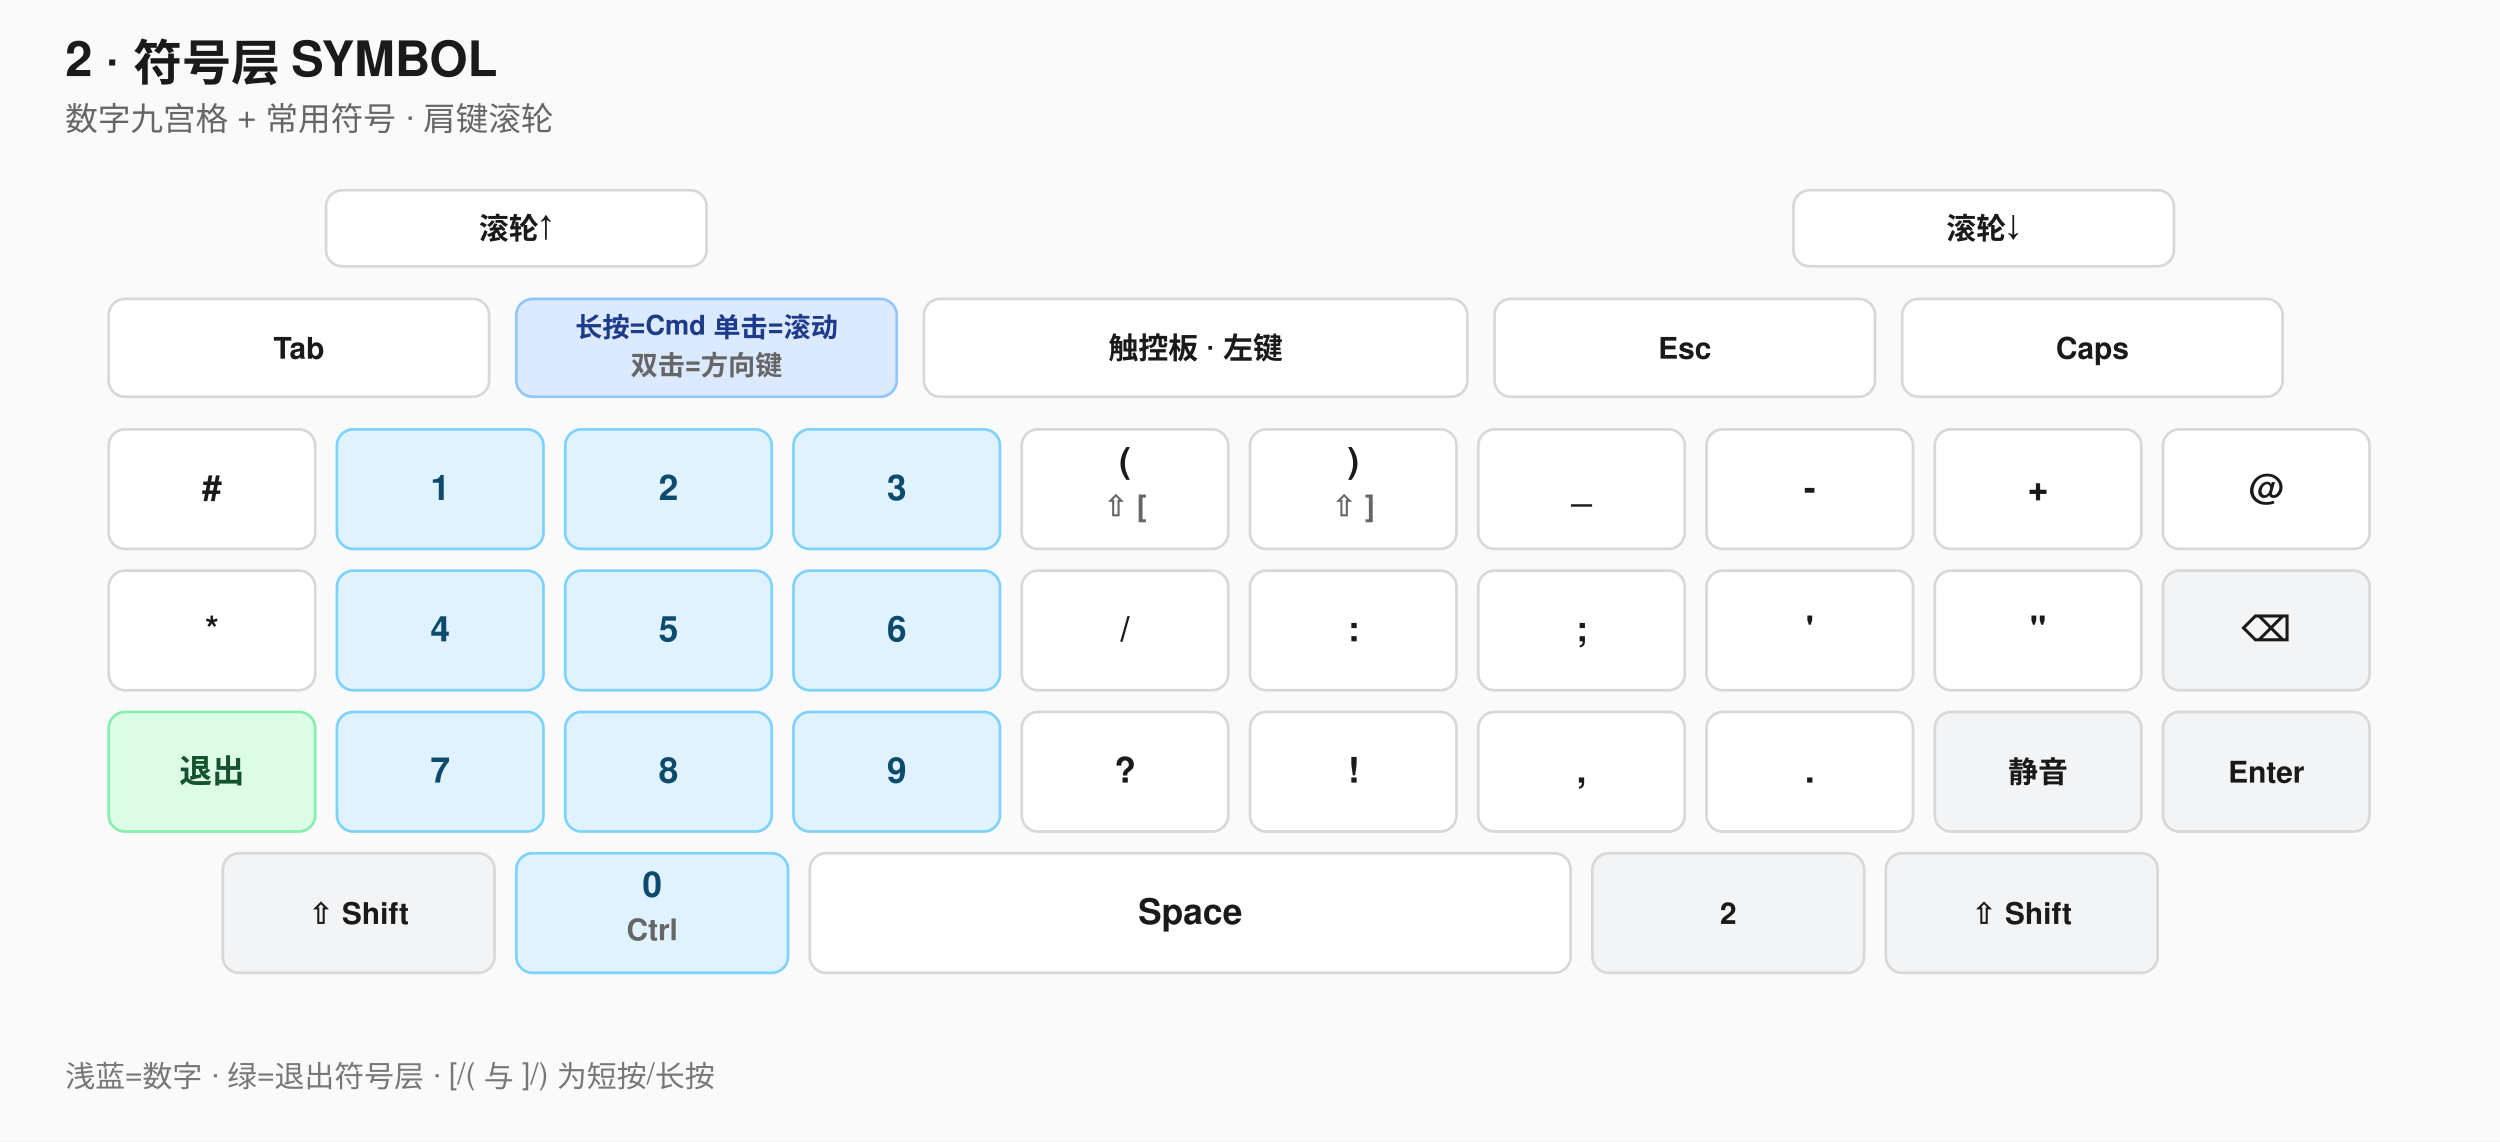
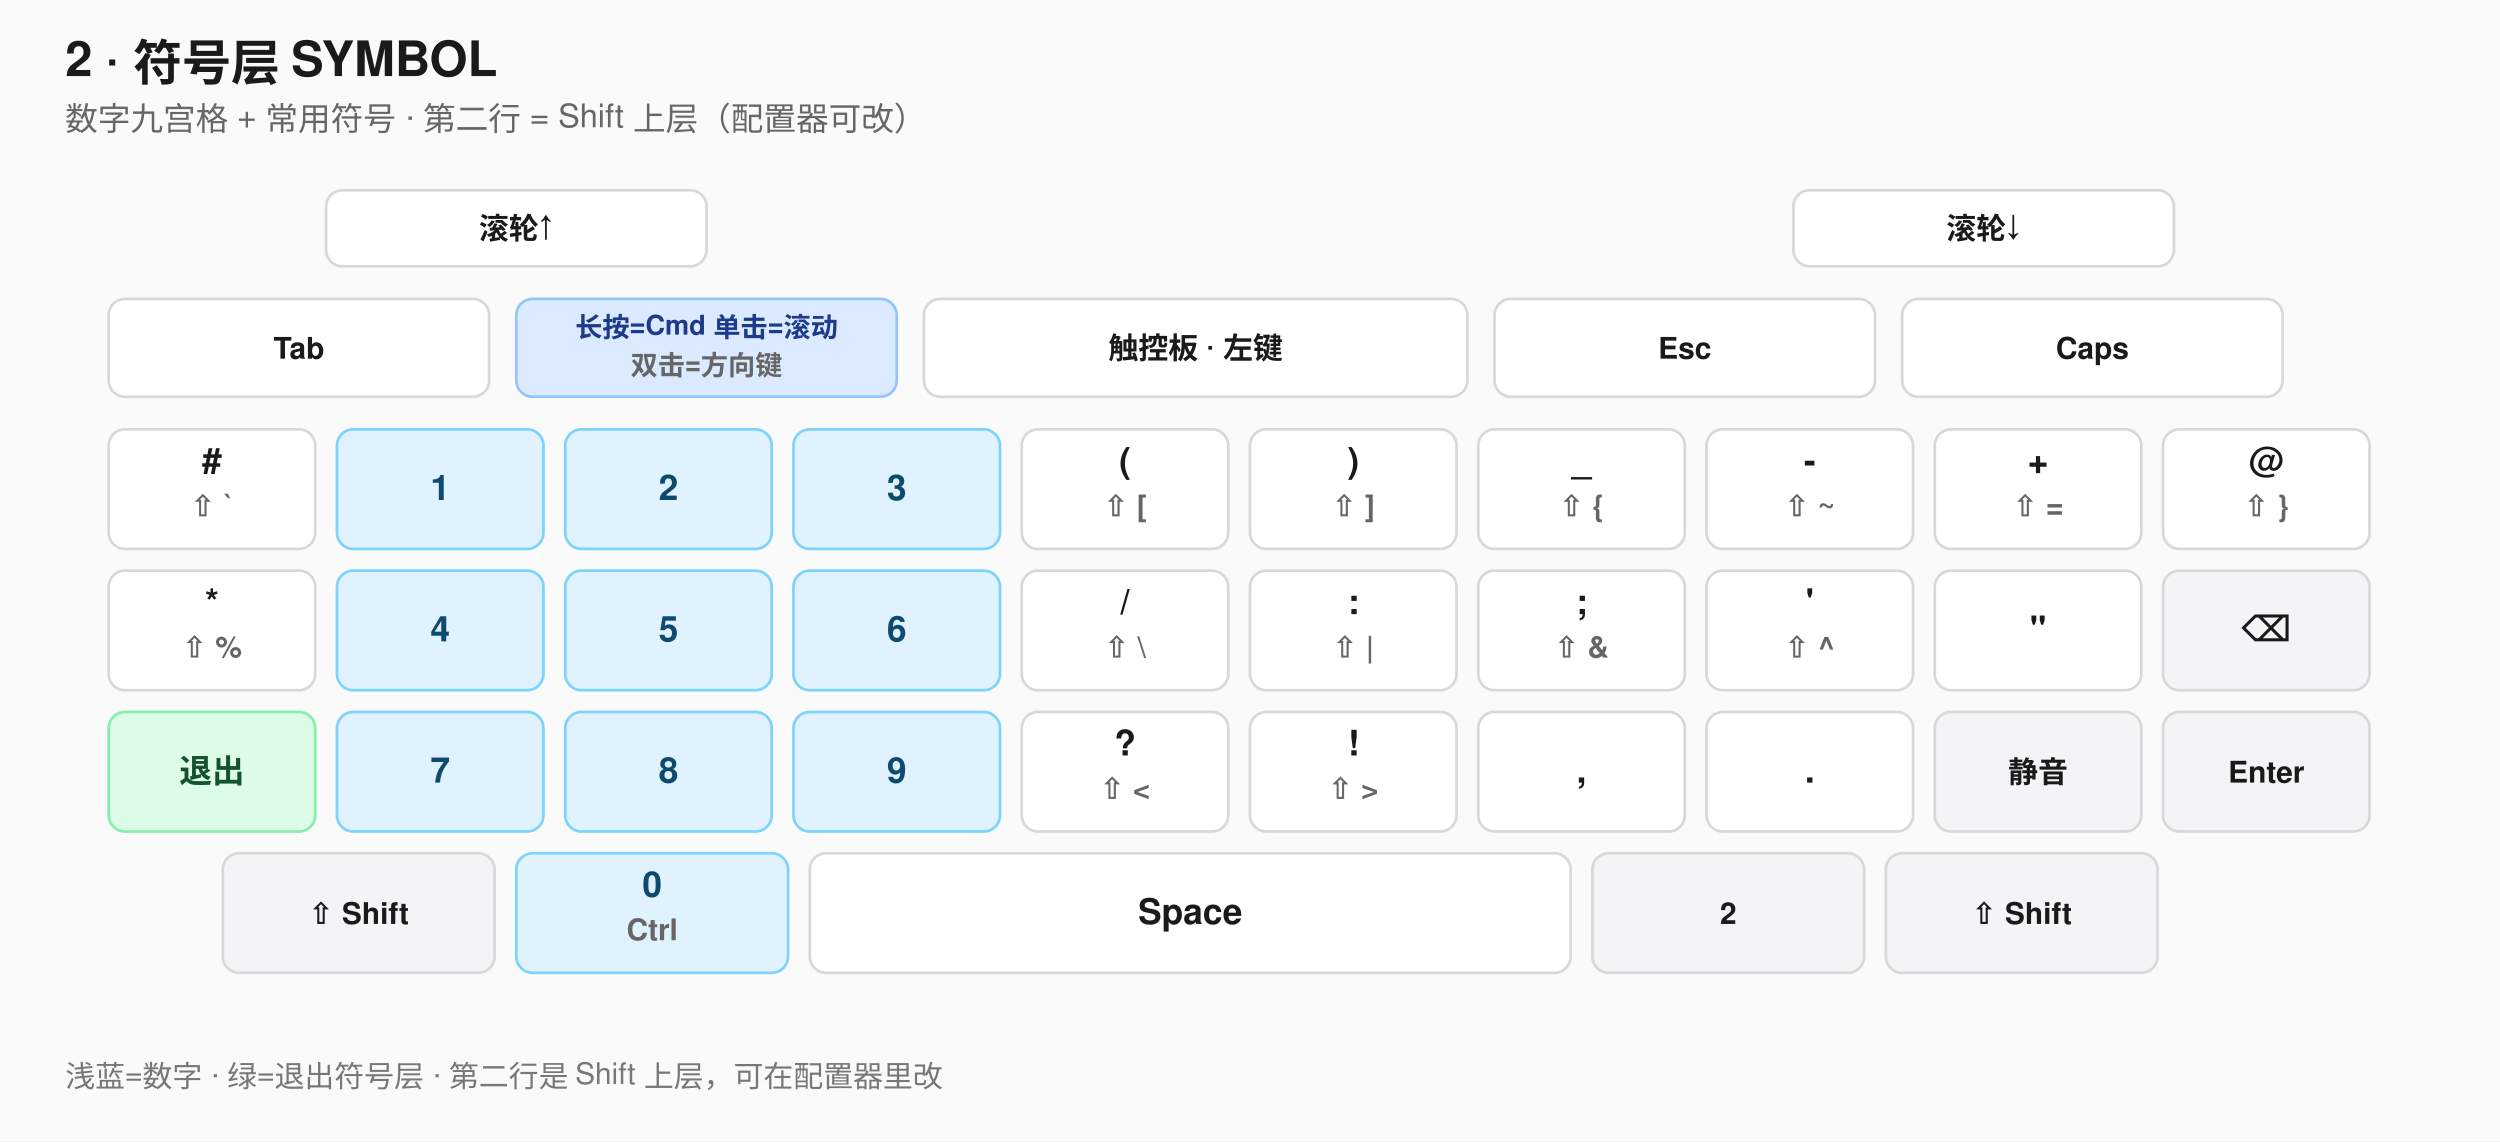
<svg xmlns="http://www.w3.org/2000/svg" width="920" height="420" viewBox="0 0 920 420" role="img">
  <rect width="920" height="420" fill="#fafafa" />
  <text x="24" y="28" fill="#1a1a1a" font-family="Helvetica, Arial, sans-serif" font-size="18" font-weight="700">2 · 符号层 SYMBOL</text>
-   <text x="24" y="48" fill="#666666" font-family="Helvetica, Arial, sans-serif" font-size="12">数字九宫格 + 常用符号 · 肩键滚轮</text>
+   <text x="24" y="48" fill="#666666" font-family="Helvetica, Arial, sans-serif" font-size="12">数字九宫格 + 常用符号 · 第二行 = Shift 上层（配置器可改）</text>
  <rect x="120" y="70" width="140" height="28" rx="6" fill="#ffffff" stroke="#d8d8d8" />
  <text x="190.0" y="88.0" text-anchor="middle" fill="#1a1a1a" font-family="Helvetica, Arial, sans-serif" font-size="11" font-weight="700">滚轮↑</text>
  <rect x="660" y="70" width="140" height="28" rx="6" fill="#ffffff" stroke="#d8d8d8" />
  <text x="730.0" y="88.0" text-anchor="middle" fill="#1a1a1a" font-family="Helvetica, Arial, sans-serif" font-size="11" font-weight="700">滚轮↓</text>
  <rect x="40" y="110" width="140" height="36" rx="6" fill="#ffffff" stroke="#d8d8d8" />
  <text x="110.0" y="132.0" text-anchor="middle" fill="#1a1a1a" font-family="Helvetica, Arial, sans-serif" font-size="11" font-weight="700">Tab</text>
  <rect x="190" y="110" width="140" height="36" rx="6" fill="#dbeafe" stroke="#93c5fd" />
  <text x="260.0" y="124.0" text-anchor="middle" fill="#1e3a8a" font-family="Helvetica, Arial, sans-serif" font-size="10" font-weight="700">长按=Cmd 单击=滚动</text>
  <text x="260.0" y="138.0" text-anchor="middle" fill="#666666" font-family="Helvetica, Arial, sans-serif" font-size="10" font-weight="600">双击=方向键</text>
  <rect x="340" y="110" width="200" height="36" rx="6" fill="#ffffff" stroke="#d8d8d8" />
  <text x="440.0" y="132.0" text-anchor="middle" fill="#1a1a1a" font-family="Helvetica, Arial, sans-serif" font-size="11" font-weight="700">触控板 · 左键</text>
  <rect x="550" y="110" width="140" height="36" rx="6" fill="#ffffff" stroke="#d8d8d8" />
  <text x="620.0" y="132.0" text-anchor="middle" fill="#1a1a1a" font-family="Helvetica, Arial, sans-serif" font-size="11" font-weight="700">Esc</text>
  <rect x="700" y="110" width="140" height="36" rx="6" fill="#ffffff" stroke="#d8d8d8" />
  <text x="770.0" y="132.0" text-anchor="middle" fill="#1a1a1a" font-family="Helvetica, Arial, sans-serif" font-size="11" font-weight="700">Caps</text>
  <rect x="40" y="158" width="76" height="44" rx="6" fill="#ffffff" stroke="#d8d8d8" />
-   <text x="78.0" y="184.0" text-anchor="middle" fill="#1a1a1a" font-family="Helvetica, Arial, sans-serif" font-size="13" font-weight="700">#</text>
+   <text x="78.0" y="174.0" text-anchor="middle" fill="#1a1a1a" font-family="Helvetica, Arial, sans-serif" font-size="13" font-weight="700">#</text>
+   <text x="78.0" y="190.0" text-anchor="middle" fill="#666666" font-family="Helvetica, Arial, sans-serif" font-size="11" font-weight="600">⇧ `</text>
  <rect x="124" y="158" width="76" height="44" rx="6" fill="#e0f2fe" stroke="#7dd3fc" />
  <text x="162.0" y="184.0" text-anchor="middle" fill="#0c4a6e" font-family="Helvetica, Arial, sans-serif" font-size="13" font-weight="700">1</text>
  <rect x="208" y="158" width="76" height="44" rx="6" fill="#e0f2fe" stroke="#7dd3fc" />
  <text x="246.0" y="184.0" text-anchor="middle" fill="#0c4a6e" font-family="Helvetica, Arial, sans-serif" font-size="13" font-weight="700">2</text>
  <rect x="292" y="158" width="76" height="44" rx="6" fill="#e0f2fe" stroke="#7dd3fc" />
  <text x="330.0" y="184.0" text-anchor="middle" fill="#0c4a6e" font-family="Helvetica, Arial, sans-serif" font-size="13" font-weight="700">3</text>
  <rect x="376" y="158" width="76" height="44" rx="6" fill="#ffffff" stroke="#d8d8d8" />
  <text x="414.0" y="174.0" text-anchor="middle" fill="#1a1a1a" font-family="Helvetica, Arial, sans-serif" font-size="13" font-weight="700">(</text>
  <text x="414.0" y="190.0" text-anchor="middle" fill="#666666" font-family="Helvetica, Arial, sans-serif" font-size="11" font-weight="600">⇧ [</text>
  <rect x="460" y="158" width="76" height="44" rx="6" fill="#ffffff" stroke="#d8d8d8" />
  <text x="498.0" y="174.0" text-anchor="middle" fill="#1a1a1a" font-family="Helvetica, Arial, sans-serif" font-size="13" font-weight="700">)</text>
  <text x="498.0" y="190.0" text-anchor="middle" fill="#666666" font-family="Helvetica, Arial, sans-serif" font-size="11" font-weight="600">⇧ ]</text>
  <rect x="544" y="158" width="76" height="44" rx="6" fill="#ffffff" stroke="#d8d8d8" />
-   <text x="582.0" y="184.0" text-anchor="middle" fill="#1a1a1a" font-family="Helvetica, Arial, sans-serif" font-size="13" font-weight="700">_</text>
+   <text x="582.0" y="174.0" text-anchor="middle" fill="#1a1a1a" font-family="Helvetica, Arial, sans-serif" font-size="13" font-weight="700">_</text>
+   <text x="582.0" y="190.0" text-anchor="middle" fill="#666666" font-family="Helvetica, Arial, sans-serif" font-size="11" font-weight="600">⇧ {</text>
  <rect x="628" y="158" width="76" height="44" rx="6" fill="#ffffff" stroke="#d8d8d8" />
-   <text x="666.0" y="184.0" text-anchor="middle" fill="#1a1a1a" font-family="Helvetica, Arial, sans-serif" font-size="13" font-weight="700">-</text>
+   <text x="666.0" y="174.0" text-anchor="middle" fill="#1a1a1a" font-family="Helvetica, Arial, sans-serif" font-size="13" font-weight="700">-</text>
+   <text x="666.0" y="190.0" text-anchor="middle" fill="#666666" font-family="Helvetica, Arial, sans-serif" font-size="11" font-weight="600">⇧ ~</text>
  <rect x="712" y="158" width="76" height="44" rx="6" fill="#ffffff" stroke="#d8d8d8" />
-   <text x="750.0" y="184.0" text-anchor="middle" fill="#1a1a1a" font-family="Helvetica, Arial, sans-serif" font-size="13" font-weight="700">+</text>
+   <text x="750.0" y="174.0" text-anchor="middle" fill="#1a1a1a" font-family="Helvetica, Arial, sans-serif" font-size="13" font-weight="700">+</text>
+   <text x="750.0" y="190.0" text-anchor="middle" fill="#666666" font-family="Helvetica, Arial, sans-serif" font-size="11" font-weight="600">⇧ =</text>
  <rect x="796" y="158" width="76" height="44" rx="6" fill="#ffffff" stroke="#d8d8d8" />
-   <text x="834.0" y="184.0" text-anchor="middle" fill="#1a1a1a" font-family="Helvetica, Arial, sans-serif" font-size="13" font-weight="700">@</text>
+   <text x="834.0" y="174.0" text-anchor="middle" fill="#1a1a1a" font-family="Helvetica, Arial, sans-serif" font-size="13" font-weight="700">@</text>
+   <text x="834.0" y="190.0" text-anchor="middle" fill="#666666" font-family="Helvetica, Arial, sans-serif" font-size="11" font-weight="600">⇧ }</text>
  <rect x="40" y="210" width="76" height="44" rx="6" fill="#ffffff" stroke="#d8d8d8" />
-   <text x="78.0" y="236.0" text-anchor="middle" fill="#1a1a1a" font-family="Helvetica, Arial, sans-serif" font-size="13" font-weight="700">*</text>
+   <text x="78.0" y="226.0" text-anchor="middle" fill="#1a1a1a" font-family="Helvetica, Arial, sans-serif" font-size="13" font-weight="700">*</text>
+   <text x="78.0" y="242.0" text-anchor="middle" fill="#666666" font-family="Helvetica, Arial, sans-serif" font-size="11" font-weight="600">⇧ %</text>
  <rect x="124" y="210" width="76" height="44" rx="6" fill="#e0f2fe" stroke="#7dd3fc" />
  <text x="162.0" y="236.0" text-anchor="middle" fill="#0c4a6e" font-family="Helvetica, Arial, sans-serif" font-size="13" font-weight="700">4</text>
  <rect x="208" y="210" width="76" height="44" rx="6" fill="#e0f2fe" stroke="#7dd3fc" />
  <text x="246.0" y="236.0" text-anchor="middle" fill="#0c4a6e" font-family="Helvetica, Arial, sans-serif" font-size="13" font-weight="700">5</text>
  <rect x="292" y="210" width="76" height="44" rx="6" fill="#e0f2fe" stroke="#7dd3fc" />
  <text x="330.0" y="236.0" text-anchor="middle" fill="#0c4a6e" font-family="Helvetica, Arial, sans-serif" font-size="13" font-weight="700">6</text>
  <rect x="376" y="210" width="76" height="44" rx="6" fill="#ffffff" stroke="#d8d8d8" />
-   <text x="414.0" y="236.0" text-anchor="middle" fill="#1a1a1a" font-family="Helvetica, Arial, sans-serif" font-size="13" font-weight="700">/</text>
+   <text x="414.0" y="226.0" text-anchor="middle" fill="#1a1a1a" font-family="Helvetica, Arial, sans-serif" font-size="13" font-weight="700">/</text>
+   <text x="414.0" y="242.0" text-anchor="middle" fill="#666666" font-family="Helvetica, Arial, sans-serif" font-size="11" font-weight="600">⇧ \</text>
  <rect x="460" y="210" width="76" height="44" rx="6" fill="#ffffff" stroke="#d8d8d8" />
-   <text x="498.0" y="236.0" text-anchor="middle" fill="#1a1a1a" font-family="Helvetica, Arial, sans-serif" font-size="13" font-weight="700">:</text>
+   <text x="498.0" y="226.0" text-anchor="middle" fill="#1a1a1a" font-family="Helvetica, Arial, sans-serif" font-size="13" font-weight="700">:</text>
+   <text x="498.0" y="242.0" text-anchor="middle" fill="#666666" font-family="Helvetica, Arial, sans-serif" font-size="11" font-weight="600">⇧ |</text>
  <rect x="544" y="210" width="76" height="44" rx="6" fill="#ffffff" stroke="#d8d8d8" />
-   <text x="582.0" y="236.0" text-anchor="middle" fill="#1a1a1a" font-family="Helvetica, Arial, sans-serif" font-size="13" font-weight="700">;</text>
+   <text x="582.0" y="226.0" text-anchor="middle" fill="#1a1a1a" font-family="Helvetica, Arial, sans-serif" font-size="13" font-weight="700">;</text>
+   <text x="582.0" y="242.0" text-anchor="middle" fill="#666666" font-family="Helvetica, Arial, sans-serif" font-size="11" font-weight="600">⇧ &amp;</text>
  <rect x="628" y="210" width="76" height="44" rx="6" fill="#ffffff" stroke="#d8d8d8" />
-   <text x="666.0" y="236.0" text-anchor="middle" fill="#1a1a1a" font-family="Helvetica, Arial, sans-serif" font-size="13" font-weight="700">'</text>
+   <text x="666.0" y="226.0" text-anchor="middle" fill="#1a1a1a" font-family="Helvetica, Arial, sans-serif" font-size="13" font-weight="700">'</text>
+   <text x="666.0" y="242.0" text-anchor="middle" fill="#666666" font-family="Helvetica, Arial, sans-serif" font-size="11" font-weight="600">⇧ ^</text>
  <rect x="712" y="210" width="76" height="44" rx="6" fill="#ffffff" stroke="#d8d8d8" />
  <text x="750.0" y="236.0" text-anchor="middle" fill="#1a1a1a" font-family="Helvetica, Arial, sans-serif" font-size="13" font-weight="700">"</text>
  <rect x="796" y="210" width="76" height="44" rx="6" fill="#f3f4f6" stroke="#d8d8d8" />
  <text x="834.0" y="236.0" text-anchor="middle" fill="#1a1a1a" font-family="Helvetica, Arial, sans-serif" font-size="13" font-weight="700">⌫</text>
  <rect x="40" y="262" width="76" height="44" rx="6" fill="#dcfce7" stroke="#86efac" />
  <text x="78.0" y="288.0" text-anchor="middle" fill="#14532d" font-family="Helvetica, Arial, sans-serif" font-size="12" font-weight="700">退出</text>
  <rect x="124" y="262" width="76" height="44" rx="6" fill="#e0f2fe" stroke="#7dd3fc" />
  <text x="162.0" y="288.0" text-anchor="middle" fill="#0c4a6e" font-family="Helvetica, Arial, sans-serif" font-size="13" font-weight="700">7</text>
  <rect x="208" y="262" width="76" height="44" rx="6" fill="#e0f2fe" stroke="#7dd3fc" />
  <text x="246.0" y="288.0" text-anchor="middle" fill="#0c4a6e" font-family="Helvetica, Arial, sans-serif" font-size="13" font-weight="700">8</text>
  <rect x="292" y="262" width="76" height="44" rx="6" fill="#e0f2fe" stroke="#7dd3fc" />
  <text x="330.0" y="288.0" text-anchor="middle" fill="#0c4a6e" font-family="Helvetica, Arial, sans-serif" font-size="13" font-weight="700">9</text>
  <rect x="376" y="262" width="76" height="44" rx="6" fill="#ffffff" stroke="#d8d8d8" />
-   <text x="414.0" y="288.0" text-anchor="middle" fill="#1a1a1a" font-family="Helvetica, Arial, sans-serif" font-size="13" font-weight="700">?</text>
+   <text x="414.0" y="278.0" text-anchor="middle" fill="#1a1a1a" font-family="Helvetica, Arial, sans-serif" font-size="13" font-weight="700">?</text>
+   <text x="414.0" y="294.0" text-anchor="middle" fill="#666666" font-family="Helvetica, Arial, sans-serif" font-size="11" font-weight="600">⇧ &lt;</text>
  <rect x="460" y="262" width="76" height="44" rx="6" fill="#ffffff" stroke="#d8d8d8" />
-   <text x="498.0" y="288.0" text-anchor="middle" fill="#1a1a1a" font-family="Helvetica, Arial, sans-serif" font-size="13" font-weight="700">!</text>
+   <text x="498.0" y="278.0" text-anchor="middle" fill="#1a1a1a" font-family="Helvetica, Arial, sans-serif" font-size="13" font-weight="700">!</text>
+   <text x="498.0" y="294.0" text-anchor="middle" fill="#666666" font-family="Helvetica, Arial, sans-serif" font-size="11" font-weight="600">⇧ &gt;</text>
  <rect x="544" y="262" width="76" height="44" rx="6" fill="#ffffff" stroke="#d8d8d8" />
  <text x="582.0" y="288.0" text-anchor="middle" fill="#1a1a1a" font-family="Helvetica, Arial, sans-serif" font-size="13" font-weight="700">,</text>
  <rect x="628" y="262" width="76" height="44" rx="6" fill="#ffffff" stroke="#d8d8d8" />
  <text x="666.0" y="288.0" text-anchor="middle" fill="#1a1a1a" font-family="Helvetica, Arial, sans-serif" font-size="13" font-weight="700">.</text>
  <rect x="712" y="262" width="76" height="44" rx="6" fill="#f3f4f6" stroke="#d8d8d8" />
  <text x="750.0" y="288.0" text-anchor="middle" fill="#1a1a1a" font-family="Helvetica, Arial, sans-serif" font-size="11" font-weight="700">静音</text>
  <rect x="796" y="262" width="76" height="44" rx="6" fill="#f3f4f6" stroke="#d8d8d8" />
  <text x="834.0" y="288.0" text-anchor="middle" fill="#1a1a1a" font-family="Helvetica, Arial, sans-serif" font-size="11" font-weight="700">Enter</text>
  <rect x="82" y="314" width="100" height="44" rx="6" fill="#f3f4f6" stroke="#d8d8d8" />
  <text x="132.0" y="340.0" text-anchor="middle" fill="#1a1a1a" font-family="Helvetica, Arial, sans-serif" font-size="11" font-weight="700">⇧ Shift</text>
  <rect x="190" y="314" width="100" height="44" rx="6" fill="#e0f2fe" stroke="#7dd3fc" />
  <text x="240.0" y="330.0" text-anchor="middle" fill="#0c4a6e" font-family="Helvetica, Arial, sans-serif" font-size="13" font-weight="700">0</text>
  <text x="240.0" y="346.0" text-anchor="middle" fill="#666666" font-family="Helvetica, Arial, sans-serif" font-size="11" font-weight="600">Ctrl</text>
  <rect x="298" y="314" width="280" height="44" rx="6" fill="#ffffff" stroke="#d8d8d8" />
  <text x="438.0" y="340.0" text-anchor="middle" fill="#1a1a1a" font-family="Helvetica, Arial, sans-serif" font-size="13" font-weight="700">Space</text>
  <rect x="586" y="314" width="100" height="44" rx="6" fill="#f3f4f6" stroke="#d8d8d8" />
  <text x="636.0" y="340.0" text-anchor="middle" fill="#1a1a1a" font-family="Helvetica, Arial, sans-serif" font-size="11" font-weight="700">2</text>
  <rect x="694" y="314" width="100" height="44" rx="6" fill="#f3f4f6" stroke="#d8d8d8" />
  <text x="744.0" y="340.0" text-anchor="middle" fill="#1a1a1a" font-family="Helvetica, Arial, sans-serif" font-size="11" font-weight="700">⇧ Shift</text>
-   <text x="24" y="400" fill="#777777" font-family="Helvetica, Arial, sans-serif" font-size="11">浅蓝=数字 · 绿=退出符号层 · [/( 与 ]/) 为短按/长按</text>
+   <text x="24" y="400" fill="#777777" font-family="Helvetica, Arial, sans-serif" font-size="11">浅蓝=数字 · 绿=退出符号层 · 第二行是 Shift 上层，可在配置器里改</text>
</svg>
